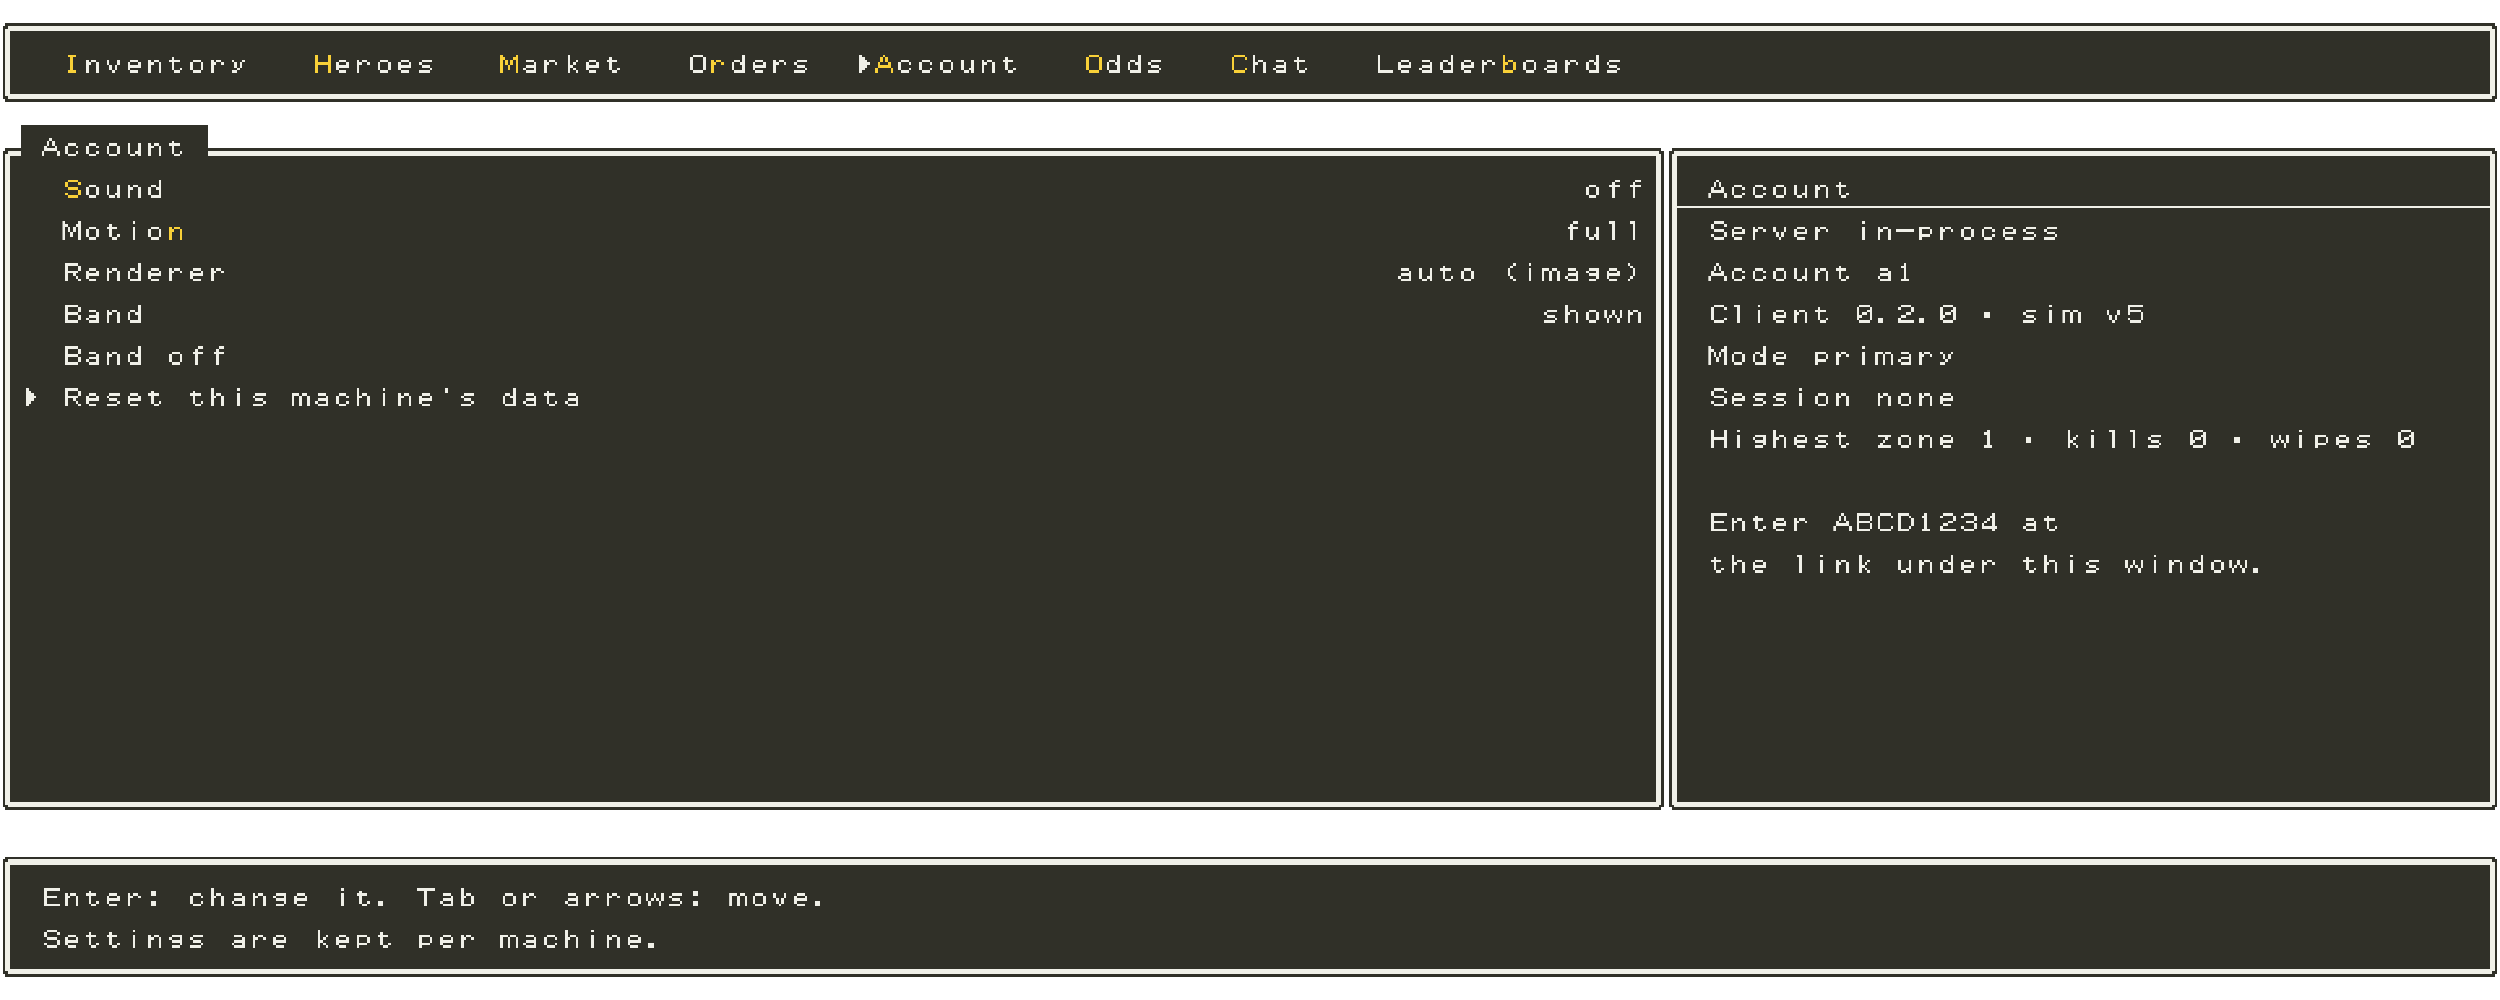
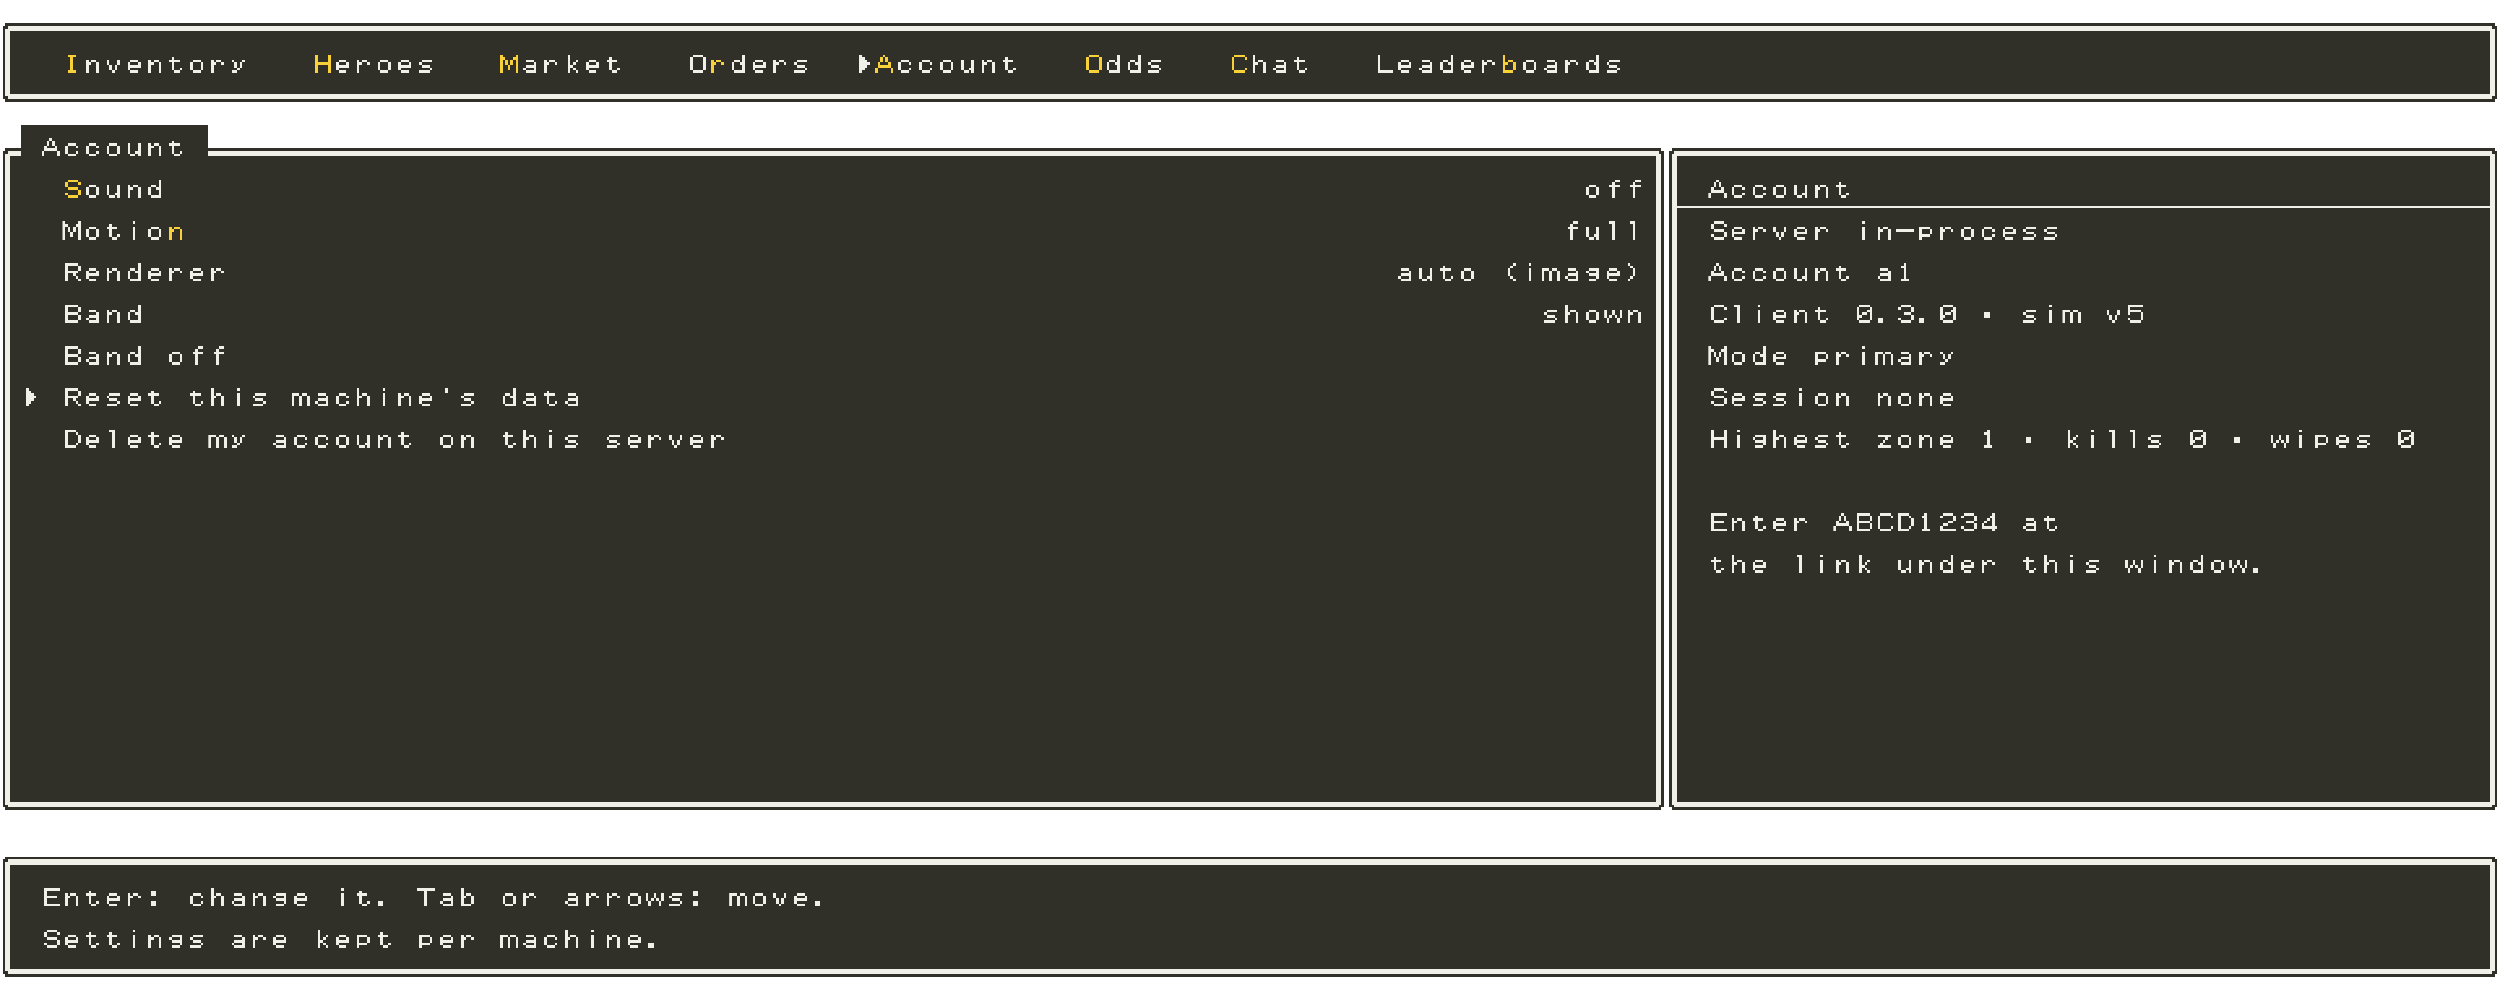
<svg xmlns="http://www.w3.org/2000/svg" viewBox="0 0 960 384" width="960" height="384" shape-rendering="crispEdges">
  <defs>
    <symbol id="g0">
      <path d="M2 5h3v1h-3zM3 6h1v1h-1zM3 7h1v1h-1zM3 8h1v1h-1zM3 9h1v1h-1zM3 10h1v1h-1zM2 11h3v1h-3z" />
    </symbol>
    <symbol id="g1">
      <path d="M1 7h1v1h-1zM3 7h2v1h-2zM1 8h2v1h-2zM5 8h1v1h-1zM1 9h1v1h-1zM5 9h1v1h-1zM1 10h1v1h-1zM5 10h1v1h-1zM1 11h1v1h-1zM5 11h1v1h-1z" />
    </symbol>
    <symbol id="g2">
      <path d="M1 7h1v1h-1zM5 7h1v1h-1zM1 8h1v1h-1zM5 8h1v1h-1zM2 9h1v1h-1zM4 9h1v1h-1zM2 10h1v1h-1zM4 10h1v1h-1zM3 11h1v1h-1z" />
    </symbol>
    <symbol id="g3">
      <path d="M2 7h3v1h-3zM1 8h1v1h-1zM5 8h1v1h-1zM1 9h5v1h-5zM1 10h1v1h-1zM2 11h3v1h-3z" />
    </symbol>
    <symbol id="g4">
      <path d="M2 6h1v1h-1zM1 7h4v1h-4zM2 8h1v1h-1zM2 9h1v1h-1zM2 10h1v1h-1zM5 10h1v1h-1zM3 11h2v1h-2z" />
    </symbol>
    <symbol id="g5">
      <path d="M2 7h3v1h-3zM1 8h1v1h-1zM5 8h1v1h-1zM1 9h1v1h-1zM5 9h1v1h-1zM1 10h1v1h-1zM5 10h1v1h-1zM2 11h3v1h-3z" />
    </symbol>
    <symbol id="g6">
      <path d="M1 7h1v1h-1zM3 7h2v1h-2zM1 8h2v1h-2zM5 8h1v1h-1zM1 9h1v1h-1zM1 10h1v1h-1zM1 11h1v1h-1z" />
    </symbol>
    <symbol id="g7">
      <path d="M1 7h1v1h-1zM5 7h1v1h-1zM2 8h1v1h-1zM4 8h1v1h-1zM2 9h1v1h-1zM4 9h1v1h-1zM3 10h1v1h-1zM1 11h2v1h-2z" />
    </symbol>
    <symbol id="g8">
      <path d="M1 5h1v1h-1zM6 5h1v1h-1zM1 6h1v1h-1zM6 6h1v1h-1zM1 7h1v1h-1zM6 7h1v1h-1zM1 8h6v1h-6zM1 9h1v1h-1zM6 9h1v1h-1zM1 10h1v1h-1zM6 10h1v1h-1zM1 11h1v1h-1zM6 11h1v1h-1z" />
    </symbol>
    <symbol id="g9">
      <path d="M2 7h4v1h-4zM1 8h1v1h-1zM2 9h3v1h-3zM5 10h1v1h-1zM1 11h4v1h-4z" />
    </symbol>
    <symbol id="g10">
      <path d="M0 5h1v1h-1zM6 5h1v1h-1zM0 6h2v1h-2zM5 6h2v1h-2zM0 7h1v1h-1zM2 7h1v1h-1zM4 7h1v1h-1zM6 7h1v1h-1zM0 8h1v1h-1zM2 8h1v1h-1zM4 8h1v1h-1zM6 8h1v1h-1zM0 9h1v1h-1zM3 9h1v1h-1zM6 9h1v1h-1zM0 10h1v1h-1zM3 10h1v1h-1zM6 10h1v1h-1zM0 11h1v1h-1zM6 11h1v1h-1z" />
    </symbol>
    <symbol id="g11">
      <path d="M2 7h3v1h-3zM5 8h1v1h-1zM2 9h4v1h-4zM1 10h1v1h-1zM5 10h1v1h-1zM2 11h4v1h-4z" />
    </symbol>
    <symbol id="g12">
      <path d="M2 5h1v1h-1zM2 6h1v1h-1zM2 7h1v1h-1zM5 7h1v1h-1zM2 8h1v1h-1zM4 8h1v1h-1zM2 9h2v1h-2zM2 10h1v1h-1zM4 10h1v1h-1zM2 11h1v1h-1zM5 11h1v1h-1z" />
    </symbol>
    <symbol id="g13">
      <path d="M2 5h4v1h-4zM1 6h1v1h-1zM6 6h1v1h-1zM1 7h1v1h-1zM6 7h1v1h-1zM1 8h1v1h-1zM6 8h1v1h-1zM1 9h1v1h-1zM6 9h1v1h-1zM1 10h1v1h-1zM6 10h1v1h-1zM2 11h4v1h-4z" />
    </symbol>
    <symbol id="g14">
      <path d="M5 5h1v1h-1zM5 6h1v1h-1zM2 7h2v1h-2zM5 7h1v1h-1zM1 8h1v1h-1zM4 8h2v1h-2zM1 9h1v1h-1zM5 9h1v1h-1zM1 10h1v1h-1zM5 10h1v1h-1zM2 11h4v1h-4z" />
    </symbol>
    <symbol id="g15">
      <path d="M2 5h1v1h-1zM2 6h2v1h-2zM2 7h3v1h-3zM2 8h4v1h-4zM2 9h3v1h-3zM2 10h2v1h-2zM2 11h1v1h-1z" />
    </symbol>
    <symbol id="g16">
      <path d="M3 5h1v1h-1zM2 6h1v1h-1zM4 6h1v1h-1zM2 7h1v1h-1zM4 7h1v1h-1zM1 8h1v1h-1zM5 8h1v1h-1zM1 9h5v1h-5zM0 10h1v1h-1zM6 10h1v1h-1zM0 11h1v1h-1zM6 11h1v1h-1z" />
    </symbol>
    <symbol id="g17">
      <path d="M2 7h3v1h-3zM1 8h1v1h-1zM5 8h1v1h-1zM1 9h1v1h-1zM1 10h1v1h-1zM5 10h1v1h-1zM2 11h3v1h-3z" />
    </symbol>
    <symbol id="g18">
      <path d="M1 7h1v1h-1zM5 7h1v1h-1zM1 8h1v1h-1zM5 8h1v1h-1zM1 9h1v1h-1zM5 9h1v1h-1zM1 10h1v1h-1zM4 10h2v1h-2zM2 11h2v1h-2zM5 11h1v1h-1z" />
    </symbol>
    <symbol id="g19">
      <path d="M2 5h4v1h-4zM1 6h1v1h-1zM6 6h1v1h-1zM1 7h1v1h-1zM1 8h1v1h-1zM1 9h1v1h-1zM1 10h1v1h-1zM6 10h1v1h-1zM2 11h4v1h-4z" />
    </symbol>
    <symbol id="g20">
      <path d="M1 5h1v1h-1zM1 6h1v1h-1zM1 7h1v1h-1zM3 7h2v1h-2zM1 8h2v1h-2zM5 8h1v1h-1zM1 9h1v1h-1zM5 9h1v1h-1zM1 10h1v1h-1zM5 10h1v1h-1zM1 11h1v1h-1zM5 11h1v1h-1z" />
    </symbol>
    <symbol id="g21">
      <path d="M1 5h1v1h-1zM1 6h1v1h-1zM1 7h1v1h-1zM1 8h1v1h-1zM1 9h1v1h-1zM1 10h1v1h-1zM1 11h6v1h-6z" />
    </symbol>
    <symbol id="g22">
      <path d="M1 5h1v1h-1zM1 6h1v1h-1zM1 7h1v1h-1zM3 7h2v1h-2zM1 8h2v1h-2zM5 8h1v1h-1zM1 9h1v1h-1zM5 9h1v1h-1zM1 10h1v1h-1zM5 10h1v1h-1zM1 11h4v1h-4z" />
    </symbol>
    <symbol id="g23">
      <path d="M2 5h4v1h-4zM1 6h1v1h-1zM6 6h1v1h-1zM1 7h1v1h-1zM2 8h4v1h-4zM6 9h1v1h-1zM1 10h1v1h-1zM6 10h1v1h-1zM2 11h4v1h-4z" />
    </symbol>
    <symbol id="g24">
      <path d="M4 5h2v1h-2zM3 6h1v1h-1zM2 7h4v1h-4zM3 8h1v1h-1zM3 9h1v1h-1zM3 10h1v1h-1zM3 11h1v1h-1z" />
    </symbol>
    <symbol id="g25">
      <path d="M3 5h1v1h-1zM3 7h1v1h-1zM3 8h1v1h-1zM3 9h1v1h-1zM3 10h1v1h-1zM3 11h1v1h-1z" />
    </symbol>
    <symbol id="g26">
      <path d="M2 5h2v1h-2zM3 6h1v1h-1zM3 7h1v1h-1zM3 8h1v1h-1zM3 9h1v1h-1zM3 10h1v1h-1zM3 11h1v1h-1z" />
    </symbol>
    <symbol id="g27">
      <path d="M1 5h5v1h-5zM1 6h1v1h-1zM6 6h1v1h-1zM1 7h1v1h-1zM6 7h1v1h-1zM1 8h5v1h-5zM1 9h1v1h-1zM4 9h1v1h-1zM1 10h1v1h-1zM5 10h1v1h-1zM1 11h1v1h-1zM6 11h1v1h-1z" />
    </symbol>
    <symbol id="g28">
      <path d="M5 5h1v1h-1zM4 6h1v1h-1zM3 7h1v1h-1zM3 8h1v1h-1zM3 9h1v1h-1zM4 10h1v1h-1zM5 11h1v1h-1z" />
    </symbol>
    <symbol id="g29">
      <path d="M0 7h3v1h-3zM4 7h2v1h-2zM0 8h1v1h-1zM3 8h1v1h-1zM6 8h1v1h-1zM0 9h1v1h-1zM3 9h1v1h-1zM6 9h1v1h-1zM0 10h1v1h-1zM3 10h1v1h-1zM6 10h1v1h-1zM0 11h1v1h-1zM3 11h1v1h-1zM6 11h1v1h-1z" />
    </symbol>
    <symbol id="g30">
      <path d="M2 7h4v1h-4zM1 8h1v1h-1zM5 8h1v1h-1zM2 9h4v1h-4zM5 10h1v1h-1zM2 11h3v1h-3z" />
    </symbol>
    <symbol id="g31">
      <path d="M1 5h1v1h-1zM2 6h1v1h-1zM3 7h1v1h-1zM3 8h1v1h-1zM3 9h1v1h-1zM2 10h1v1h-1zM1 11h1v1h-1z" />
    </symbol>
    <symbol id="g32">
      <path d="M1 5h5v1h-5zM1 6h1v1h-1zM6 6h1v1h-1zM1 7h1v1h-1zM6 7h1v1h-1zM1 8h5v1h-5zM1 9h1v1h-1zM6 9h1v1h-1zM1 10h1v1h-1zM6 10h1v1h-1zM1 11h5v1h-5z" />
    </symbol>
    <symbol id="g33">
      <path d="M0 7h1v1h-1zM3 7h1v1h-1zM6 7h1v1h-1zM0 8h1v1h-1zM3 8h1v1h-1zM6 8h1v1h-1zM0 9h1v1h-1zM2 9h1v1h-1zM4 9h1v1h-1zM6 9h1v1h-1zM1 10h1v1h-1zM5 10h1v1h-1zM1 11h1v1h-1zM5 11h1v1h-1z" />
    </symbol>
    <symbol id="g34">
      <path d="M3 5h1v1h-1zM3 6h1v1h-1z" />
    </symbol>
    <symbol id="g35">
+       <path d="M1 5h4v1h-4zM1 6h1v1h-1zM5 6h1v1h-1zM1 7h1v1h-1zM6 7h1v1h-1zM1 8h1v1h-1zM6 8h1v1h-1zM1 9h1v1h-1zM6 9h1v1h-1zM1 10h1v1h-1zM5 10h1v1h-1zM1 11h4v1h-4z" />
+     </symbol>
+     <symbol id="g36">
      <path d="M0 8h7v1h-7z" />
    </symbol>
-     <symbol id="g36">
+     <symbol id="g37">
      <path d="M1 7h4v1h-4zM1 8h1v1h-1zM5 8h1v1h-1zM1 9h1v1h-1zM5 9h1v1h-1zM1 10h4v1h-4zM1 11h1v1h-1z" />
    </symbol>
-     <symbol id="g37">
+     <symbol id="g38">
      <path d="M3 5h1v1h-1zM2 6h2v1h-2zM3 7h1v1h-1zM3 8h1v1h-1zM3 9h1v1h-1zM3 10h1v1h-1zM2 11h3v1h-3z" />
    </symbol>
-     <symbol id="g38">
+     <symbol id="g39">
      <path d="M2 5h4v1h-4zM1 6h1v1h-1zM6 6h1v1h-1zM1 7h1v1h-1zM5 7h2v1h-2zM1 8h1v1h-1zM3 8h2v1h-2zM6 8h1v1h-1zM1 9h2v1h-2zM6 9h1v1h-1zM1 10h1v1h-1zM6 10h1v1h-1zM2 11h4v1h-4z" />
    </symbol>
-     <symbol id="g39">
+     <symbol id="g40">
      <path d="M1 10h2v1h-2zM1 11h2v1h-2z" />
    </symbol>
-     <symbol id="g40">
+     <symbol id="g41">
+       <path d="M2 5h4v1h-4zM1 6h1v1h-1zM6 6h1v1h-1zM6 7h1v1h-1zM3 8h3v1h-3zM6 9h1v1h-1zM1 10h1v1h-1zM6 10h1v1h-1zM2 11h4v1h-4z" />
+     </symbol>
+     <symbol id="g42">
+       <path d="M2 8h2v1h-2zM2 9h2v1h-2z" />
+     </symbol>
+     <symbol id="g43">
+       <path d="M1 5h6v1h-6zM1 6h1v1h-1zM1 7h5v1h-5zM1 8h1v1h-1zM6 8h1v1h-1zM6 9h1v1h-1zM1 10h1v1h-1zM6 10h1v1h-1zM2 11h4v1h-4z" />
+     </symbol>
+     <symbol id="g44">
+       <path d="M1 7h5v1h-5zM4 8h1v1h-1zM3 9h1v1h-1zM2 10h1v1h-1zM1 11h5v1h-5z" />
+     </symbol>
+     <symbol id="g45">
+       <path d="M1 5h6v1h-6zM1 6h1v1h-1zM1 7h1v1h-1zM1 8h5v1h-5zM1 9h1v1h-1zM1 10h1v1h-1zM1 11h6v1h-6z" />
+     </symbol>
+     <symbol id="g46">
      <path d="M2 5h4v1h-4zM1 6h1v1h-1zM6 6h1v1h-1zM6 7h1v1h-1zM4 8h2v1h-2zM2 9h2v1h-2zM1 10h1v1h-1zM1 11h6v1h-6z" />
-     </symbol>
-     <symbol id="g41">
-       <path d="M2 8h2v1h-2zM2 9h2v1h-2z" />
-     </symbol>
-     <symbol id="g42">
-       <path d="M1 5h6v1h-6zM1 6h1v1h-1zM1 7h5v1h-5zM1 8h1v1h-1zM6 8h1v1h-1zM6 9h1v1h-1zM1 10h1v1h-1zM6 10h1v1h-1zM2 11h4v1h-4z" />
-     </symbol>
-     <symbol id="g43">
-       <path d="M1 7h5v1h-5zM4 8h1v1h-1zM3 9h1v1h-1zM2 10h1v1h-1zM1 11h5v1h-5z" />
-     </symbol>
-     <symbol id="g44">
-       <path d="M1 5h6v1h-6zM1 6h1v1h-1zM1 7h1v1h-1zM1 8h5v1h-5zM1 9h1v1h-1zM1 10h1v1h-1zM1 11h6v1h-6z" />
-     </symbol>
-     <symbol id="g45">
-       <path d="M1 5h4v1h-4zM1 6h1v1h-1zM5 6h1v1h-1zM1 7h1v1h-1zM6 7h1v1h-1zM1 8h1v1h-1zM6 8h1v1h-1zM1 9h1v1h-1zM6 9h1v1h-1zM1 10h1v1h-1zM5 10h1v1h-1zM1 11h4v1h-4z" />
-     </symbol>
-     <symbol id="g46">
-       <path d="M2 5h4v1h-4zM1 6h1v1h-1zM6 6h1v1h-1zM6 7h1v1h-1zM3 8h3v1h-3zM6 9h1v1h-1zM1 10h1v1h-1zM6 10h1v1h-1zM2 11h4v1h-4z" />
    </symbol>
    <symbol id="g47">
      <path d="M5 5h1v1h-1zM4 6h2v1h-2zM3 7h1v1h-1zM5 7h1v1h-1zM2 8h1v1h-1zM5 8h1v1h-1zM1 9h1v1h-1zM5 9h1v1h-1zM1 10h6v1h-6zM5 11h1v1h-1z" />
    </symbol>
    <symbol id="g48">
      <path d="M2 6h2v1h-2zM2 7h2v1h-2zM2 10h2v1h-2zM2 11h2v1h-2z" />
    </symbol>
    <symbol id="g49">
      <path d="M0 5h7v1h-7zM3 6h1v1h-1zM3 7h1v1h-1zM3 8h1v1h-1zM3 9h1v1h-1zM3 10h1v1h-1zM3 11h1v1h-1z" />
    </symbol>
  </defs>
  <g id="w-tab">
    <path fill="#303028" d="M2 9H958V10H959V38H958V39H2V38H1V10H2Z" />
    <g fill="#f0f0e8">
      <rect x="3" y="10" width="954" height="1" />
      <rect x="2" y="11" width="956" height="1" />
      <rect x="2" y="36" width="956" height="1" />
      <rect x="3" y="37" width="954" height="1" />
      <rect x="2" y="12" width="2" height="24" />
      <rect x="956" y="12" width="2" height="24" />
    </g>
    <use href="#g15" x="328" y="16" fill="#f0f0e8" />
    <use href="#g0" x="24" y="16" fill="#f8d038" />
    <use href="#g1" x="32" y="16" fill="#f0f0e8" />
    <use href="#g2" x="40" y="16" fill="#f0f0e8" />
    <use href="#g3" x="48" y="16" fill="#f0f0e8" />
    <use href="#g1" x="56" y="16" fill="#f0f0e8" />
    <use href="#g4" x="64" y="16" fill="#f0f0e8" />
    <use href="#g5" x="72" y="16" fill="#f0f0e8" />
    <use href="#g6" x="80" y="16" fill="#f0f0e8" />
    <use href="#g7" x="88" y="16" fill="#f0f0e8" />
    <use href="#g8" x="120" y="16" fill="#f8d038" />
    <use href="#g3" x="128" y="16" fill="#f0f0e8" />
    <use href="#g6" x="136" y="16" fill="#f0f0e8" />
    <use href="#g5" x="144" y="16" fill="#f0f0e8" />
    <use href="#g3" x="152" y="16" fill="#f0f0e8" />
    <use href="#g9" x="160" y="16" fill="#f0f0e8" />
    <use href="#g10" x="192" y="16" fill="#f8d038" />
    <use href="#g11" x="200" y="16" fill="#f0f0e8" />
    <use href="#g6" x="208" y="16" fill="#f0f0e8" />
    <use href="#g12" x="216" y="16" fill="#f0f0e8" />
    <use href="#g3" x="224" y="16" fill="#f0f0e8" />
    <use href="#g4" x="232" y="16" fill="#f0f0e8" />
    <use href="#g13" x="264" y="16" fill="#f0f0e8" />
    <use href="#g6" x="272" y="16" fill="#f8d038" />
    <use href="#g14" x="280" y="16" fill="#f0f0e8" />
    <use href="#g3" x="288" y="16" fill="#f0f0e8" />
    <use href="#g6" x="296" y="16" fill="#f0f0e8" />
    <use href="#g9" x="304" y="16" fill="#f0f0e8" />
    <use href="#g16" x="336" y="16" fill="#f8d038" />
    <use href="#g17" x="344" y="16" fill="#f0f0e8" />
    <use href="#g17" x="352" y="16" fill="#f0f0e8" />
    <use href="#g5" x="360" y="16" fill="#f0f0e8" />
    <use href="#g18" x="368" y="16" fill="#f0f0e8" />
    <use href="#g1" x="376" y="16" fill="#f0f0e8" />
    <use href="#g4" x="384" y="16" fill="#f0f0e8" />
    <use href="#g13" x="416" y="16" fill="#f8d038" />
    <use href="#g14" x="424" y="16" fill="#f0f0e8" />
    <use href="#g14" x="432" y="16" fill="#f0f0e8" />
    <use href="#g9" x="440" y="16" fill="#f0f0e8" />
    <use href="#g19" x="472" y="16" fill="#f8d038" />
    <use href="#g20" x="480" y="16" fill="#f0f0e8" />
    <use href="#g11" x="488" y="16" fill="#f0f0e8" />
    <use href="#g4" x="496" y="16" fill="#f0f0e8" />
    <use href="#g21" x="528" y="16" fill="#f0f0e8" />
    <use href="#g3" x="536" y="16" fill="#f0f0e8" />
    <use href="#g11" x="544" y="16" fill="#f0f0e8" />
    <use href="#g14" x="552" y="16" fill="#f0f0e8" />
    <use href="#g3" x="560" y="16" fill="#f0f0e8" />
    <use href="#g6" x="568" y="16" fill="#f0f0e8" />
    <use href="#g22" x="576" y="16" fill="#f8d038" />
    <use href="#g5" x="584" y="16" fill="#f0f0e8" />
    <use href="#g11" x="592" y="16" fill="#f0f0e8" />
    <use href="#g6" x="600" y="16" fill="#f0f0e8" />
    <use href="#g14" x="608" y="16" fill="#f0f0e8" />
    <use href="#g9" x="616" y="16" fill="#f0f0e8" />
  </g>
  <g id="w-list" transform="translate(0 48)">
    <path fill="#303028" d="M2 9H638V10H639V262H638V263H2V262H1V10H2Z" />
    <g fill="#f0f0e8">
      <rect x="3" y="10" width="634" height="1" />
      <rect x="2" y="11" width="636" height="1" />
      <rect x="2" y="260" width="636" height="1" />
      <rect x="3" y="261" width="634" height="1" />
      <rect x="2" y="12" width="2" height="248" />
      <rect x="636" y="12" width="2" height="248" />
    </g>
    <rect x="8" y="0" width="72" height="16" fill="#303028" />
    <use href="#g16" x="16" y="0" fill="#f0f0e8" />
    <use href="#g17" x="24" y="0" fill="#f0f0e8" />
    <use href="#g17" x="32" y="0" fill="#f0f0e8" />
    <use href="#g5" x="40" y="0" fill="#f0f0e8" />
    <use href="#g18" x="48" y="0" fill="#f0f0e8" />
    <use href="#g1" x="56" y="0" fill="#f0f0e8" />
    <use href="#g4" x="64" y="0" fill="#f0f0e8" />
    <use href="#g23" x="24" y="16" fill="#f8d038" />
    <use href="#g5" x="32" y="16" fill="#f0f0e8" />
    <use href="#g18" x="40" y="16" fill="#f0f0e8" />
    <use href="#g1" x="48" y="16" fill="#f0f0e8" />
    <use href="#g14" x="56" y="16" fill="#f0f0e8" />
    <use href="#g5" x="608" y="16" fill="#f0f0e8" />
    <use href="#g24" x="616" y="16" fill="#f0f0e8" />
    <use href="#g24" x="624" y="16" fill="#f0f0e8" />
    <use href="#g10" x="24" y="32" fill="#f0f0e8" />
    <use href="#g5" x="32" y="32" fill="#f0f0e8" />
    <use href="#g4" x="40" y="32" fill="#f0f0e8" />
    <use href="#g25" x="48" y="32" fill="#f0f0e8" />
    <use href="#g5" x="56" y="32" fill="#f0f0e8" />
    <use href="#g1" x="64" y="32" fill="#f8d038" />
    <use href="#g24" x="600" y="32" fill="#f0f0e8" />
    <use href="#g18" x="608" y="32" fill="#f0f0e8" />
    <use href="#g26" x="616" y="32" fill="#f0f0e8" />
    <use href="#g26" x="624" y="32" fill="#f0f0e8" />
    <use href="#g27" x="24" y="48" fill="#f0f0e8" />
    <use href="#g3" x="32" y="48" fill="#f0f0e8" />
    <use href="#g1" x="40" y="48" fill="#f0f0e8" />
    <use href="#g14" x="48" y="48" fill="#f0f0e8" />
    <use href="#g3" x="56" y="48" fill="#f0f0e8" />
    <use href="#g6" x="64" y="48" fill="#f0f0e8" />
    <use href="#g3" x="72" y="48" fill="#f0f0e8" />
    <use href="#g6" x="80" y="48" fill="#f0f0e8" />
    <use href="#g11" x="536" y="48" fill="#f0f0e8" />
    <use href="#g18" x="544" y="48" fill="#f0f0e8" />
    <use href="#g4" x="552" y="48" fill="#f0f0e8" />
    <use href="#g5" x="560" y="48" fill="#f0f0e8" />
    <use href="#g28" x="576" y="48" fill="#f0f0e8" />
    <use href="#g25" x="584" y="48" fill="#f0f0e8" />
    <use href="#g29" x="592" y="48" fill="#f0f0e8" />
    <use href="#g11" x="600" y="48" fill="#f0f0e8" />
    <use href="#g30" x="608" y="48" fill="#f0f0e8" />
    <use href="#g3" x="616" y="48" fill="#f0f0e8" />
    <use href="#g31" x="624" y="48" fill="#f0f0e8" />
    <use href="#g32" x="24" y="64" fill="#f0f0e8" />
    <use href="#g11" x="32" y="64" fill="#f0f0e8" />
    <use href="#g1" x="40" y="64" fill="#f0f0e8" />
    <use href="#g14" x="48" y="64" fill="#f0f0e8" />
    <use href="#g9" x="592" y="64" fill="#f0f0e8" />
    <use href="#g20" x="600" y="64" fill="#f0f0e8" />
    <use href="#g5" x="608" y="64" fill="#f0f0e8" />
    <use href="#g33" x="616" y="64" fill="#f0f0e8" />
    <use href="#g1" x="624" y="64" fill="#f0f0e8" />
    <use href="#g32" x="24" y="80" fill="#f0f0e8" />
    <use href="#g11" x="32" y="80" fill="#f0f0e8" />
    <use href="#g1" x="40" y="80" fill="#f0f0e8" />
    <use href="#g14" x="48" y="80" fill="#f0f0e8" />
    <use href="#g5" x="64" y="80" fill="#f0f0e8" />
    <use href="#g24" x="72" y="80" fill="#f0f0e8" />
    <use href="#g24" x="80" y="80" fill="#f0f0e8" />
    <use href="#g15" x="8" y="96" fill="#f0f0e8" />
    <use href="#g27" x="24" y="96" fill="#f0f0e8" />
    <use href="#g3" x="32" y="96" fill="#f0f0e8" />
    <use href="#g9" x="40" y="96" fill="#f0f0e8" />
    <use href="#g3" x="48" y="96" fill="#f0f0e8" />
    <use href="#g4" x="56" y="96" fill="#f0f0e8" />
    <use href="#g4" x="72" y="96" fill="#f0f0e8" />
    <use href="#g20" x="80" y="96" fill="#f0f0e8" />
    <use href="#g25" x="88" y="96" fill="#f0f0e8" />
    <use href="#g9" x="96" y="96" fill="#f0f0e8" />
    <use href="#g29" x="112" y="96" fill="#f0f0e8" />
    <use href="#g11" x="120" y="96" fill="#f0f0e8" />
    <use href="#g17" x="128" y="96" fill="#f0f0e8" />
    <use href="#g20" x="136" y="96" fill="#f0f0e8" />
    <use href="#g25" x="144" y="96" fill="#f0f0e8" />
    <use href="#g1" x="152" y="96" fill="#f0f0e8" />
    <use href="#g3" x="160" y="96" fill="#f0f0e8" />
    <use href="#g34" x="168" y="96" fill="#f0f0e8" />
    <use href="#g9" x="176" y="96" fill="#f0f0e8" />
    <use href="#g14" x="192" y="96" fill="#f0f0e8" />
    <use href="#g11" x="200" y="96" fill="#f0f0e8" />
    <use href="#g4" x="208" y="96" fill="#f0f0e8" />
    <use href="#g11" x="216" y="96" fill="#f0f0e8" />
+     <use href="#g35" x="24" y="112" fill="#f0f0e8" />
+     <use href="#g3" x="32" y="112" fill="#f0f0e8" />
+     <use href="#g26" x="40" y="112" fill="#f0f0e8" />
+     <use href="#g3" x="48" y="112" fill="#f0f0e8" />
+     <use href="#g4" x="56" y="112" fill="#f0f0e8" />
+     <use href="#g3" x="64" y="112" fill="#f0f0e8" />
+     <use href="#g29" x="80" y="112" fill="#f0f0e8" />
+     <use href="#g7" x="88" y="112" fill="#f0f0e8" />
+     <use href="#g11" x="104" y="112" fill="#f0f0e8" />
+     <use href="#g17" x="112" y="112" fill="#f0f0e8" />
+     <use href="#g17" x="120" y="112" fill="#f0f0e8" />
+     <use href="#g5" x="128" y="112" fill="#f0f0e8" />
+     <use href="#g18" x="136" y="112" fill="#f0f0e8" />
+     <use href="#g1" x="144" y="112" fill="#f0f0e8" />
+     <use href="#g4" x="152" y="112" fill="#f0f0e8" />
+     <use href="#g5" x="168" y="112" fill="#f0f0e8" />
+     <use href="#g1" x="176" y="112" fill="#f0f0e8" />
+     <use href="#g4" x="192" y="112" fill="#f0f0e8" />
+     <use href="#g20" x="200" y="112" fill="#f0f0e8" />
+     <use href="#g25" x="208" y="112" fill="#f0f0e8" />
+     <use href="#g9" x="216" y="112" fill="#f0f0e8" />
+     <use href="#g9" x="232" y="112" fill="#f0f0e8" />
+     <use href="#g3" x="240" y="112" fill="#f0f0e8" />
+     <use href="#g6" x="248" y="112" fill="#f0f0e8" />
+     <use href="#g2" x="256" y="112" fill="#f0f0e8" />
+     <use href="#g3" x="264" y="112" fill="#f0f0e8" />
+     <use href="#g6" x="272" y="112" fill="#f0f0e8" />
  </g>
  <g id="w-detail" transform="translate(0 48)">
    <path fill="#303028" d="M642 9H958V10H959V262H958V263H642V262H641V10H642Z" />
    <g fill="#f0f0e8">
      <rect x="643" y="10" width="314" height="1" />
      <rect x="642" y="11" width="316" height="1" />
      <rect x="642" y="260" width="316" height="1" />
      <rect x="643" y="261" width="314" height="1" />
      <rect x="642" y="12" width="2" height="248" />
      <rect x="956" y="12" width="2" height="248" />
    </g>
    <use href="#g16" x="656" y="16" fill="#f0f0e8" />
    <use href="#g17" x="664" y="16" fill="#f0f0e8" />
    <use href="#g17" x="672" y="16" fill="#f0f0e8" />
    <use href="#g5" x="680" y="16" fill="#f0f0e8" />
    <use href="#g18" x="688" y="16" fill="#f0f0e8" />
    <use href="#g1" x="696" y="16" fill="#f0f0e8" />
    <use href="#g4" x="704" y="16" fill="#f0f0e8" />
    <rect x="642" y="31" width="316" height="1" fill="#f0f0e8" />
    <use href="#g23" x="656" y="32" fill="#f0f0e8" />
    <use href="#g3" x="664" y="32" fill="#f0f0e8" />
    <use href="#g6" x="672" y="32" fill="#f0f0e8" />
    <use href="#g2" x="680" y="32" fill="#f0f0e8" />
    <use href="#g3" x="688" y="32" fill="#f0f0e8" />
    <use href="#g6" x="696" y="32" fill="#f0f0e8" />
    <use href="#g25" x="712" y="32" fill="#f0f0e8" />
    <use href="#g1" x="720" y="32" fill="#f0f0e8" />
-     <use href="#g35" x="728" y="32" fill="#f0f0e8" />
-     <use href="#g36" x="736" y="32" fill="#f0f0e8" />
+     <use href="#g36" x="728" y="32" fill="#f0f0e8" />
+     <use href="#g37" x="736" y="32" fill="#f0f0e8" />
    <use href="#g6" x="744" y="32" fill="#f0f0e8" />
    <use href="#g5" x="752" y="32" fill="#f0f0e8" />
    <use href="#g17" x="760" y="32" fill="#f0f0e8" />
    <use href="#g3" x="768" y="32" fill="#f0f0e8" />
    <use href="#g9" x="776" y="32" fill="#f0f0e8" />
    <use href="#g9" x="784" y="32" fill="#f0f0e8" />
    <use href="#g16" x="656" y="48" fill="#f0f0e8" />
    <use href="#g17" x="664" y="48" fill="#f0f0e8" />
    <use href="#g17" x="672" y="48" fill="#f0f0e8" />
    <use href="#g5" x="680" y="48" fill="#f0f0e8" />
    <use href="#g18" x="688" y="48" fill="#f0f0e8" />
    <use href="#g1" x="696" y="48" fill="#f0f0e8" />
    <use href="#g4" x="704" y="48" fill="#f0f0e8" />
    <use href="#g11" x="720" y="48" fill="#f0f0e8" />
-     <use href="#g37" x="728" y="48" fill="#f0f0e8" />
+     <use href="#g38" x="728" y="48" fill="#f0f0e8" />
    <use href="#g19" x="656" y="64" fill="#f0f0e8" />
    <use href="#g26" x="664" y="64" fill="#f0f0e8" />
    <use href="#g25" x="672" y="64" fill="#f0f0e8" />
    <use href="#g3" x="680" y="64" fill="#f0f0e8" />
    <use href="#g1" x="688" y="64" fill="#f0f0e8" />
    <use href="#g4" x="696" y="64" fill="#f0f0e8" />
-     <use href="#g38" x="712" y="64" fill="#f0f0e8" />
-     <use href="#g39" x="720" y="64" fill="#f0f0e8" />
-     <use href="#g40" x="728" y="64" fill="#f0f0e8" />
-     <use href="#g39" x="736" y="64" fill="#f0f0e8" />
-     <use href="#g38" x="744" y="64" fill="#f0f0e8" />
-     <use href="#g41" x="760" y="64" fill="#f0f0e8" />
+     <use href="#g39" x="712" y="64" fill="#f0f0e8" />
+     <use href="#g40" x="720" y="64" fill="#f0f0e8" />
+     <use href="#g41" x="728" y="64" fill="#f0f0e8" />
+     <use href="#g40" x="736" y="64" fill="#f0f0e8" />
+     <use href="#g39" x="744" y="64" fill="#f0f0e8" />
+     <use href="#g42" x="760" y="64" fill="#f0f0e8" />
    <use href="#g9" x="776" y="64" fill="#f0f0e8" />
    <use href="#g25" x="784" y="64" fill="#f0f0e8" />
    <use href="#g29" x="792" y="64" fill="#f0f0e8" />
    <use href="#g2" x="808" y="64" fill="#f0f0e8" />
-     <use href="#g42" x="816" y="64" fill="#f0f0e8" />
+     <use href="#g43" x="816" y="64" fill="#f0f0e8" />
    <use href="#g10" x="656" y="80" fill="#f0f0e8" />
    <use href="#g5" x="664" y="80" fill="#f0f0e8" />
    <use href="#g14" x="672" y="80" fill="#f0f0e8" />
    <use href="#g3" x="680" y="80" fill="#f0f0e8" />
-     <use href="#g36" x="696" y="80" fill="#f0f0e8" />
+     <use href="#g37" x="696" y="80" fill="#f0f0e8" />
    <use href="#g6" x="704" y="80" fill="#f0f0e8" />
    <use href="#g25" x="712" y="80" fill="#f0f0e8" />
    <use href="#g29" x="720" y="80" fill="#f0f0e8" />
    <use href="#g11" x="728" y="80" fill="#f0f0e8" />
    <use href="#g6" x="736" y="80" fill="#f0f0e8" />
    <use href="#g7" x="744" y="80" fill="#f0f0e8" />
    <use href="#g23" x="656" y="96" fill="#f0f0e8" />
    <use href="#g3" x="664" y="96" fill="#f0f0e8" />
    <use href="#g9" x="672" y="96" fill="#f0f0e8" />
    <use href="#g9" x="680" y="96" fill="#f0f0e8" />
    <use href="#g25" x="688" y="96" fill="#f0f0e8" />
    <use href="#g5" x="696" y="96" fill="#f0f0e8" />
    <use href="#g1" x="704" y="96" fill="#f0f0e8" />
    <use href="#g1" x="720" y="96" fill="#f0f0e8" />
    <use href="#g5" x="728" y="96" fill="#f0f0e8" />
    <use href="#g1" x="736" y="96" fill="#f0f0e8" />
    <use href="#g3" x="744" y="96" fill="#f0f0e8" />
    <use href="#g8" x="656" y="112" fill="#f0f0e8" />
    <use href="#g25" x="664" y="112" fill="#f0f0e8" />
    <use href="#g30" x="672" y="112" fill="#f0f0e8" />
    <use href="#g20" x="680" y="112" fill="#f0f0e8" />
    <use href="#g3" x="688" y="112" fill="#f0f0e8" />
    <use href="#g9" x="696" y="112" fill="#f0f0e8" />
    <use href="#g4" x="704" y="112" fill="#f0f0e8" />
-     <use href="#g43" x="720" y="112" fill="#f0f0e8" />
+     <use href="#g44" x="720" y="112" fill="#f0f0e8" />
    <use href="#g5" x="728" y="112" fill="#f0f0e8" />
    <use href="#g1" x="736" y="112" fill="#f0f0e8" />
    <use href="#g3" x="744" y="112" fill="#f0f0e8" />
-     <use href="#g37" x="760" y="112" fill="#f0f0e8" />
-     <use href="#g41" x="776" y="112" fill="#f0f0e8" />
+     <use href="#g38" x="760" y="112" fill="#f0f0e8" />
+     <use href="#g42" x="776" y="112" fill="#f0f0e8" />
    <use href="#g12" x="792" y="112" fill="#f0f0e8" />
    <use href="#g25" x="800" y="112" fill="#f0f0e8" />
    <use href="#g26" x="808" y="112" fill="#f0f0e8" />
    <use href="#g26" x="816" y="112" fill="#f0f0e8" />
    <use href="#g9" x="824" y="112" fill="#f0f0e8" />
-     <use href="#g38" x="840" y="112" fill="#f0f0e8" />
-     <use href="#g41" x="856" y="112" fill="#f0f0e8" />
+     <use href="#g39" x="840" y="112" fill="#f0f0e8" />
+     <use href="#g42" x="856" y="112" fill="#f0f0e8" />
    <use href="#g33" x="872" y="112" fill="#f0f0e8" />
    <use href="#g25" x="880" y="112" fill="#f0f0e8" />
-     <use href="#g36" x="888" y="112" fill="#f0f0e8" />
+     <use href="#g37" x="888" y="112" fill="#f0f0e8" />
    <use href="#g3" x="896" y="112" fill="#f0f0e8" />
    <use href="#g9" x="904" y="112" fill="#f0f0e8" />
-     <use href="#g38" x="920" y="112" fill="#f0f0e8" />
-     <use href="#g44" x="656" y="144" fill="#f0f0e8" />
+     <use href="#g39" x="920" y="112" fill="#f0f0e8" />
+     <use href="#g45" x="656" y="144" fill="#f0f0e8" />
    <use href="#g1" x="664" y="144" fill="#f0f0e8" />
    <use href="#g4" x="672" y="144" fill="#f0f0e8" />
    <use href="#g3" x="680" y="144" fill="#f0f0e8" />
    <use href="#g6" x="688" y="144" fill="#f0f0e8" />
    <use href="#g16" x="704" y="144" fill="#f0f0e8" />
    <use href="#g32" x="712" y="144" fill="#f0f0e8" />
    <use href="#g19" x="720" y="144" fill="#f0f0e8" />
-     <use href="#g45" x="728" y="144" fill="#f0f0e8" />
-     <use href="#g37" x="736" y="144" fill="#f0f0e8" />
-     <use href="#g40" x="744" y="144" fill="#f0f0e8" />
-     <use href="#g46" x="752" y="144" fill="#f0f0e8" />
+     <use href="#g35" x="728" y="144" fill="#f0f0e8" />
+     <use href="#g38" x="736" y="144" fill="#f0f0e8" />
+     <use href="#g46" x="744" y="144" fill="#f0f0e8" />
+     <use href="#g41" x="752" y="144" fill="#f0f0e8" />
    <use href="#g47" x="760" y="144" fill="#f0f0e8" />
    <use href="#g11" x="776" y="144" fill="#f0f0e8" />
    <use href="#g4" x="784" y="144" fill="#f0f0e8" />
    <use href="#g4" x="656" y="160" fill="#f0f0e8" />
    <use href="#g20" x="664" y="160" fill="#f0f0e8" />
    <use href="#g3" x="672" y="160" fill="#f0f0e8" />
    <use href="#g26" x="688" y="160" fill="#f0f0e8" />
    <use href="#g25" x="696" y="160" fill="#f0f0e8" />
    <use href="#g1" x="704" y="160" fill="#f0f0e8" />
    <use href="#g12" x="712" y="160" fill="#f0f0e8" />
    <use href="#g18" x="728" y="160" fill="#f0f0e8" />
    <use href="#g1" x="736" y="160" fill="#f0f0e8" />
    <use href="#g14" x="744" y="160" fill="#f0f0e8" />
    <use href="#g3" x="752" y="160" fill="#f0f0e8" />
    <use href="#g6" x="760" y="160" fill="#f0f0e8" />
    <use href="#g4" x="776" y="160" fill="#f0f0e8" />
    <use href="#g20" x="784" y="160" fill="#f0f0e8" />
    <use href="#g25" x="792" y="160" fill="#f0f0e8" />
    <use href="#g9" x="800" y="160" fill="#f0f0e8" />
    <use href="#g33" x="816" y="160" fill="#f0f0e8" />
    <use href="#g25" x="824" y="160" fill="#f0f0e8" />
    <use href="#g1" x="832" y="160" fill="#f0f0e8" />
    <use href="#g14" x="840" y="160" fill="#f0f0e8" />
    <use href="#g5" x="848" y="160" fill="#f0f0e8" />
    <use href="#g33" x="856" y="160" fill="#f0f0e8" />
-     <use href="#g39" x="864" y="160" fill="#f0f0e8" />
+     <use href="#g40" x="864" y="160" fill="#f0f0e8" />
  </g>
  <g id="w-message" transform="translate(0 320)">
    <path fill="#303028" d="M2 9H958V10H959V54H958V55H2V54H1V10H2Z" />
    <g fill="#f0f0e8">
      <rect x="3" y="10" width="954" height="1" />
      <rect x="2" y="11" width="956" height="1" />
      <rect x="2" y="52" width="956" height="1" />
      <rect x="3" y="53" width="954" height="1" />
      <rect x="2" y="12" width="2" height="40" />
      <rect x="956" y="12" width="2" height="40" />
    </g>
-     <use href="#g44" x="16" y="16" fill="#f0f0e8" />
+     <use href="#g45" x="16" y="16" fill="#f0f0e8" />
    <use href="#g1" x="24" y="16" fill="#f0f0e8" />
    <use href="#g4" x="32" y="16" fill="#f0f0e8" />
    <use href="#g3" x="40" y="16" fill="#f0f0e8" />
    <use href="#g6" x="48" y="16" fill="#f0f0e8" />
    <use href="#g48" x="56" y="16" fill="#f0f0e8" />
    <use href="#g17" x="72" y="16" fill="#f0f0e8" />
    <use href="#g20" x="80" y="16" fill="#f0f0e8" />
    <use href="#g11" x="88" y="16" fill="#f0f0e8" />
    <use href="#g1" x="96" y="16" fill="#f0f0e8" />
    <use href="#g30" x="104" y="16" fill="#f0f0e8" />
    <use href="#g3" x="112" y="16" fill="#f0f0e8" />
    <use href="#g25" x="128" y="16" fill="#f0f0e8" />
    <use href="#g4" x="136" y="16" fill="#f0f0e8" />
-     <use href="#g39" x="144" y="16" fill="#f0f0e8" />
+     <use href="#g40" x="144" y="16" fill="#f0f0e8" />
    <use href="#g49" x="160" y="16" fill="#f0f0e8" />
    <use href="#g11" x="168" y="16" fill="#f0f0e8" />
    <use href="#g22" x="176" y="16" fill="#f0f0e8" />
    <use href="#g5" x="192" y="16" fill="#f0f0e8" />
    <use href="#g6" x="200" y="16" fill="#f0f0e8" />
    <use href="#g11" x="216" y="16" fill="#f0f0e8" />
    <use href="#g6" x="224" y="16" fill="#f0f0e8" />
    <use href="#g6" x="232" y="16" fill="#f0f0e8" />
    <use href="#g5" x="240" y="16" fill="#f0f0e8" />
    <use href="#g33" x="248" y="16" fill="#f0f0e8" />
    <use href="#g9" x="256" y="16" fill="#f0f0e8" />
    <use href="#g48" x="264" y="16" fill="#f0f0e8" />
    <use href="#g29" x="280" y="16" fill="#f0f0e8" />
    <use href="#g5" x="288" y="16" fill="#f0f0e8" />
    <use href="#g2" x="296" y="16" fill="#f0f0e8" />
    <use href="#g3" x="304" y="16" fill="#f0f0e8" />
-     <use href="#g39" x="312" y="16" fill="#f0f0e8" />
+     <use href="#g40" x="312" y="16" fill="#f0f0e8" />
    <use href="#g23" x="16" y="32" fill="#f0f0e8" />
    <use href="#g3" x="24" y="32" fill="#f0f0e8" />
    <use href="#g4" x="32" y="32" fill="#f0f0e8" />
    <use href="#g4" x="40" y="32" fill="#f0f0e8" />
    <use href="#g25" x="48" y="32" fill="#f0f0e8" />
    <use href="#g1" x="56" y="32" fill="#f0f0e8" />
    <use href="#g30" x="64" y="32" fill="#f0f0e8" />
    <use href="#g9" x="72" y="32" fill="#f0f0e8" />
    <use href="#g11" x="88" y="32" fill="#f0f0e8" />
    <use href="#g6" x="96" y="32" fill="#f0f0e8" />
    <use href="#g3" x="104" y="32" fill="#f0f0e8" />
    <use href="#g12" x="120" y="32" fill="#f0f0e8" />
    <use href="#g3" x="128" y="32" fill="#f0f0e8" />
-     <use href="#g36" x="136" y="32" fill="#f0f0e8" />
+     <use href="#g37" x="136" y="32" fill="#f0f0e8" />
    <use href="#g4" x="144" y="32" fill="#f0f0e8" />
-     <use href="#g36" x="160" y="32" fill="#f0f0e8" />
+     <use href="#g37" x="160" y="32" fill="#f0f0e8" />
    <use href="#g3" x="168" y="32" fill="#f0f0e8" />
    <use href="#g6" x="176" y="32" fill="#f0f0e8" />
    <use href="#g29" x="192" y="32" fill="#f0f0e8" />
    <use href="#g11" x="200" y="32" fill="#f0f0e8" />
    <use href="#g17" x="208" y="32" fill="#f0f0e8" />
    <use href="#g20" x="216" y="32" fill="#f0f0e8" />
    <use href="#g25" x="224" y="32" fill="#f0f0e8" />
    <use href="#g1" x="232" y="32" fill="#f0f0e8" />
    <use href="#g3" x="240" y="32" fill="#f0f0e8" />
-     <use href="#g39" x="248" y="32" fill="#f0f0e8" />
+     <use href="#g40" x="248" y="32" fill="#f0f0e8" />
  </g>
</svg>
